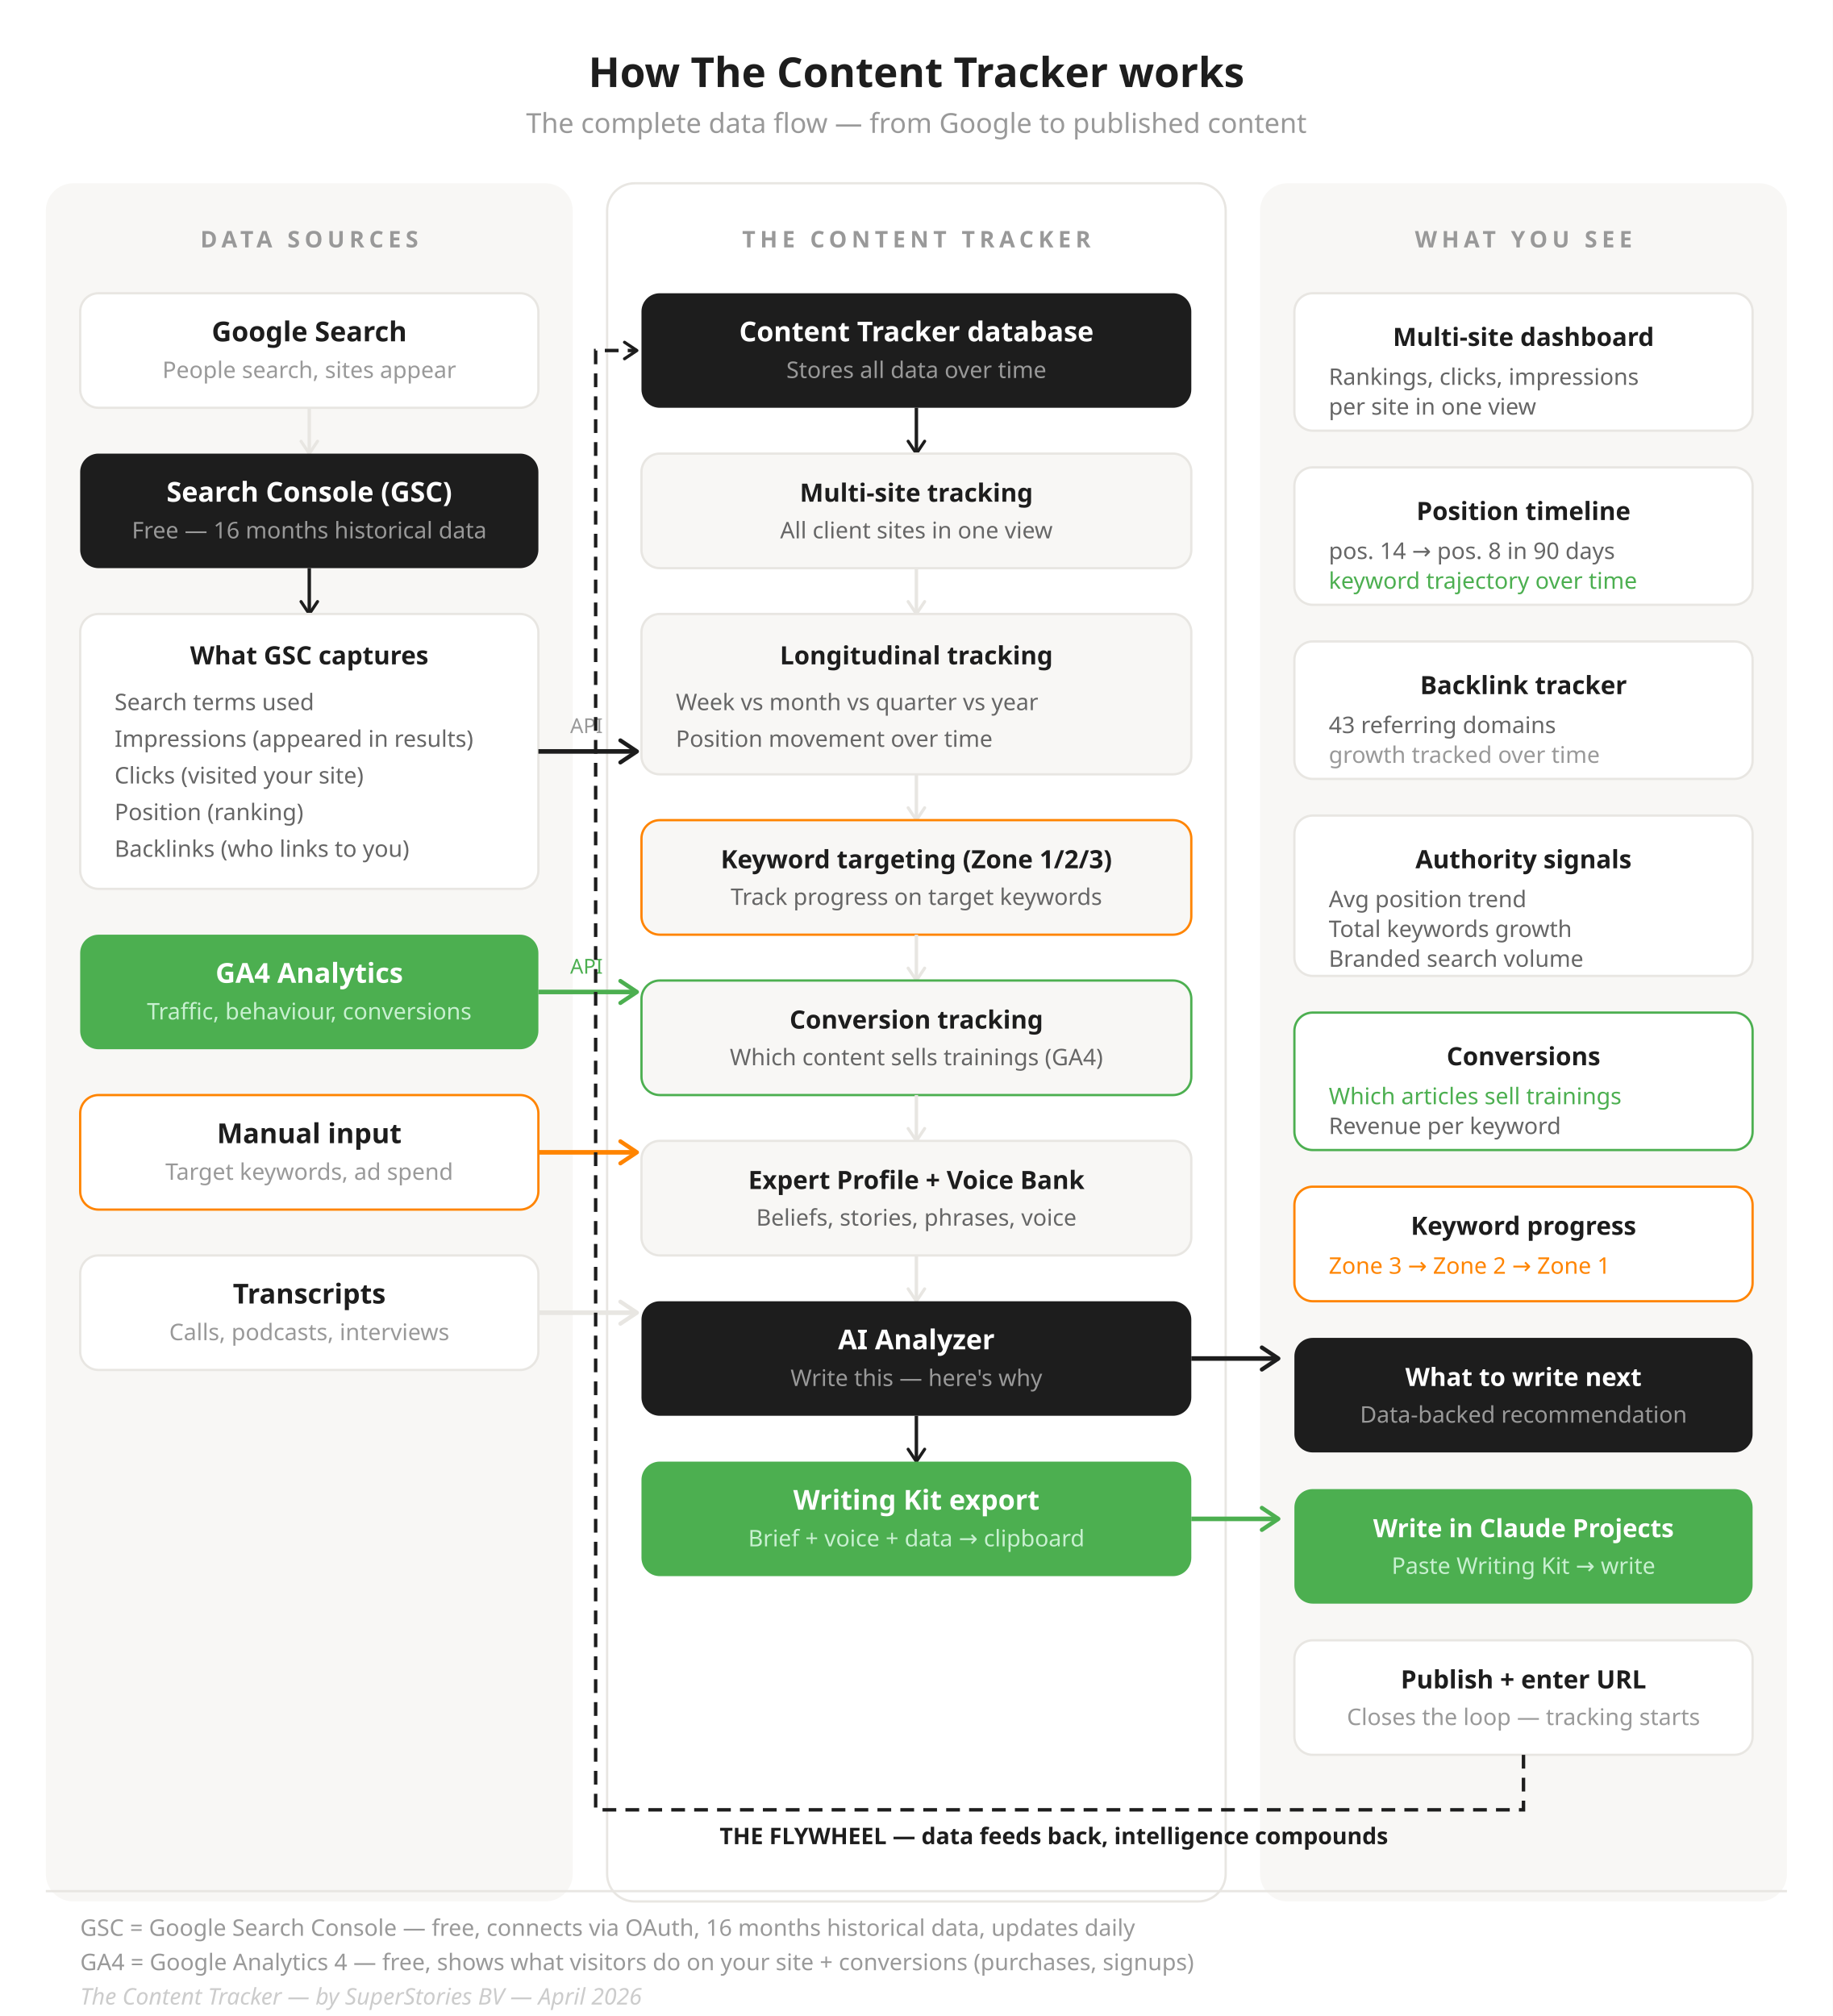
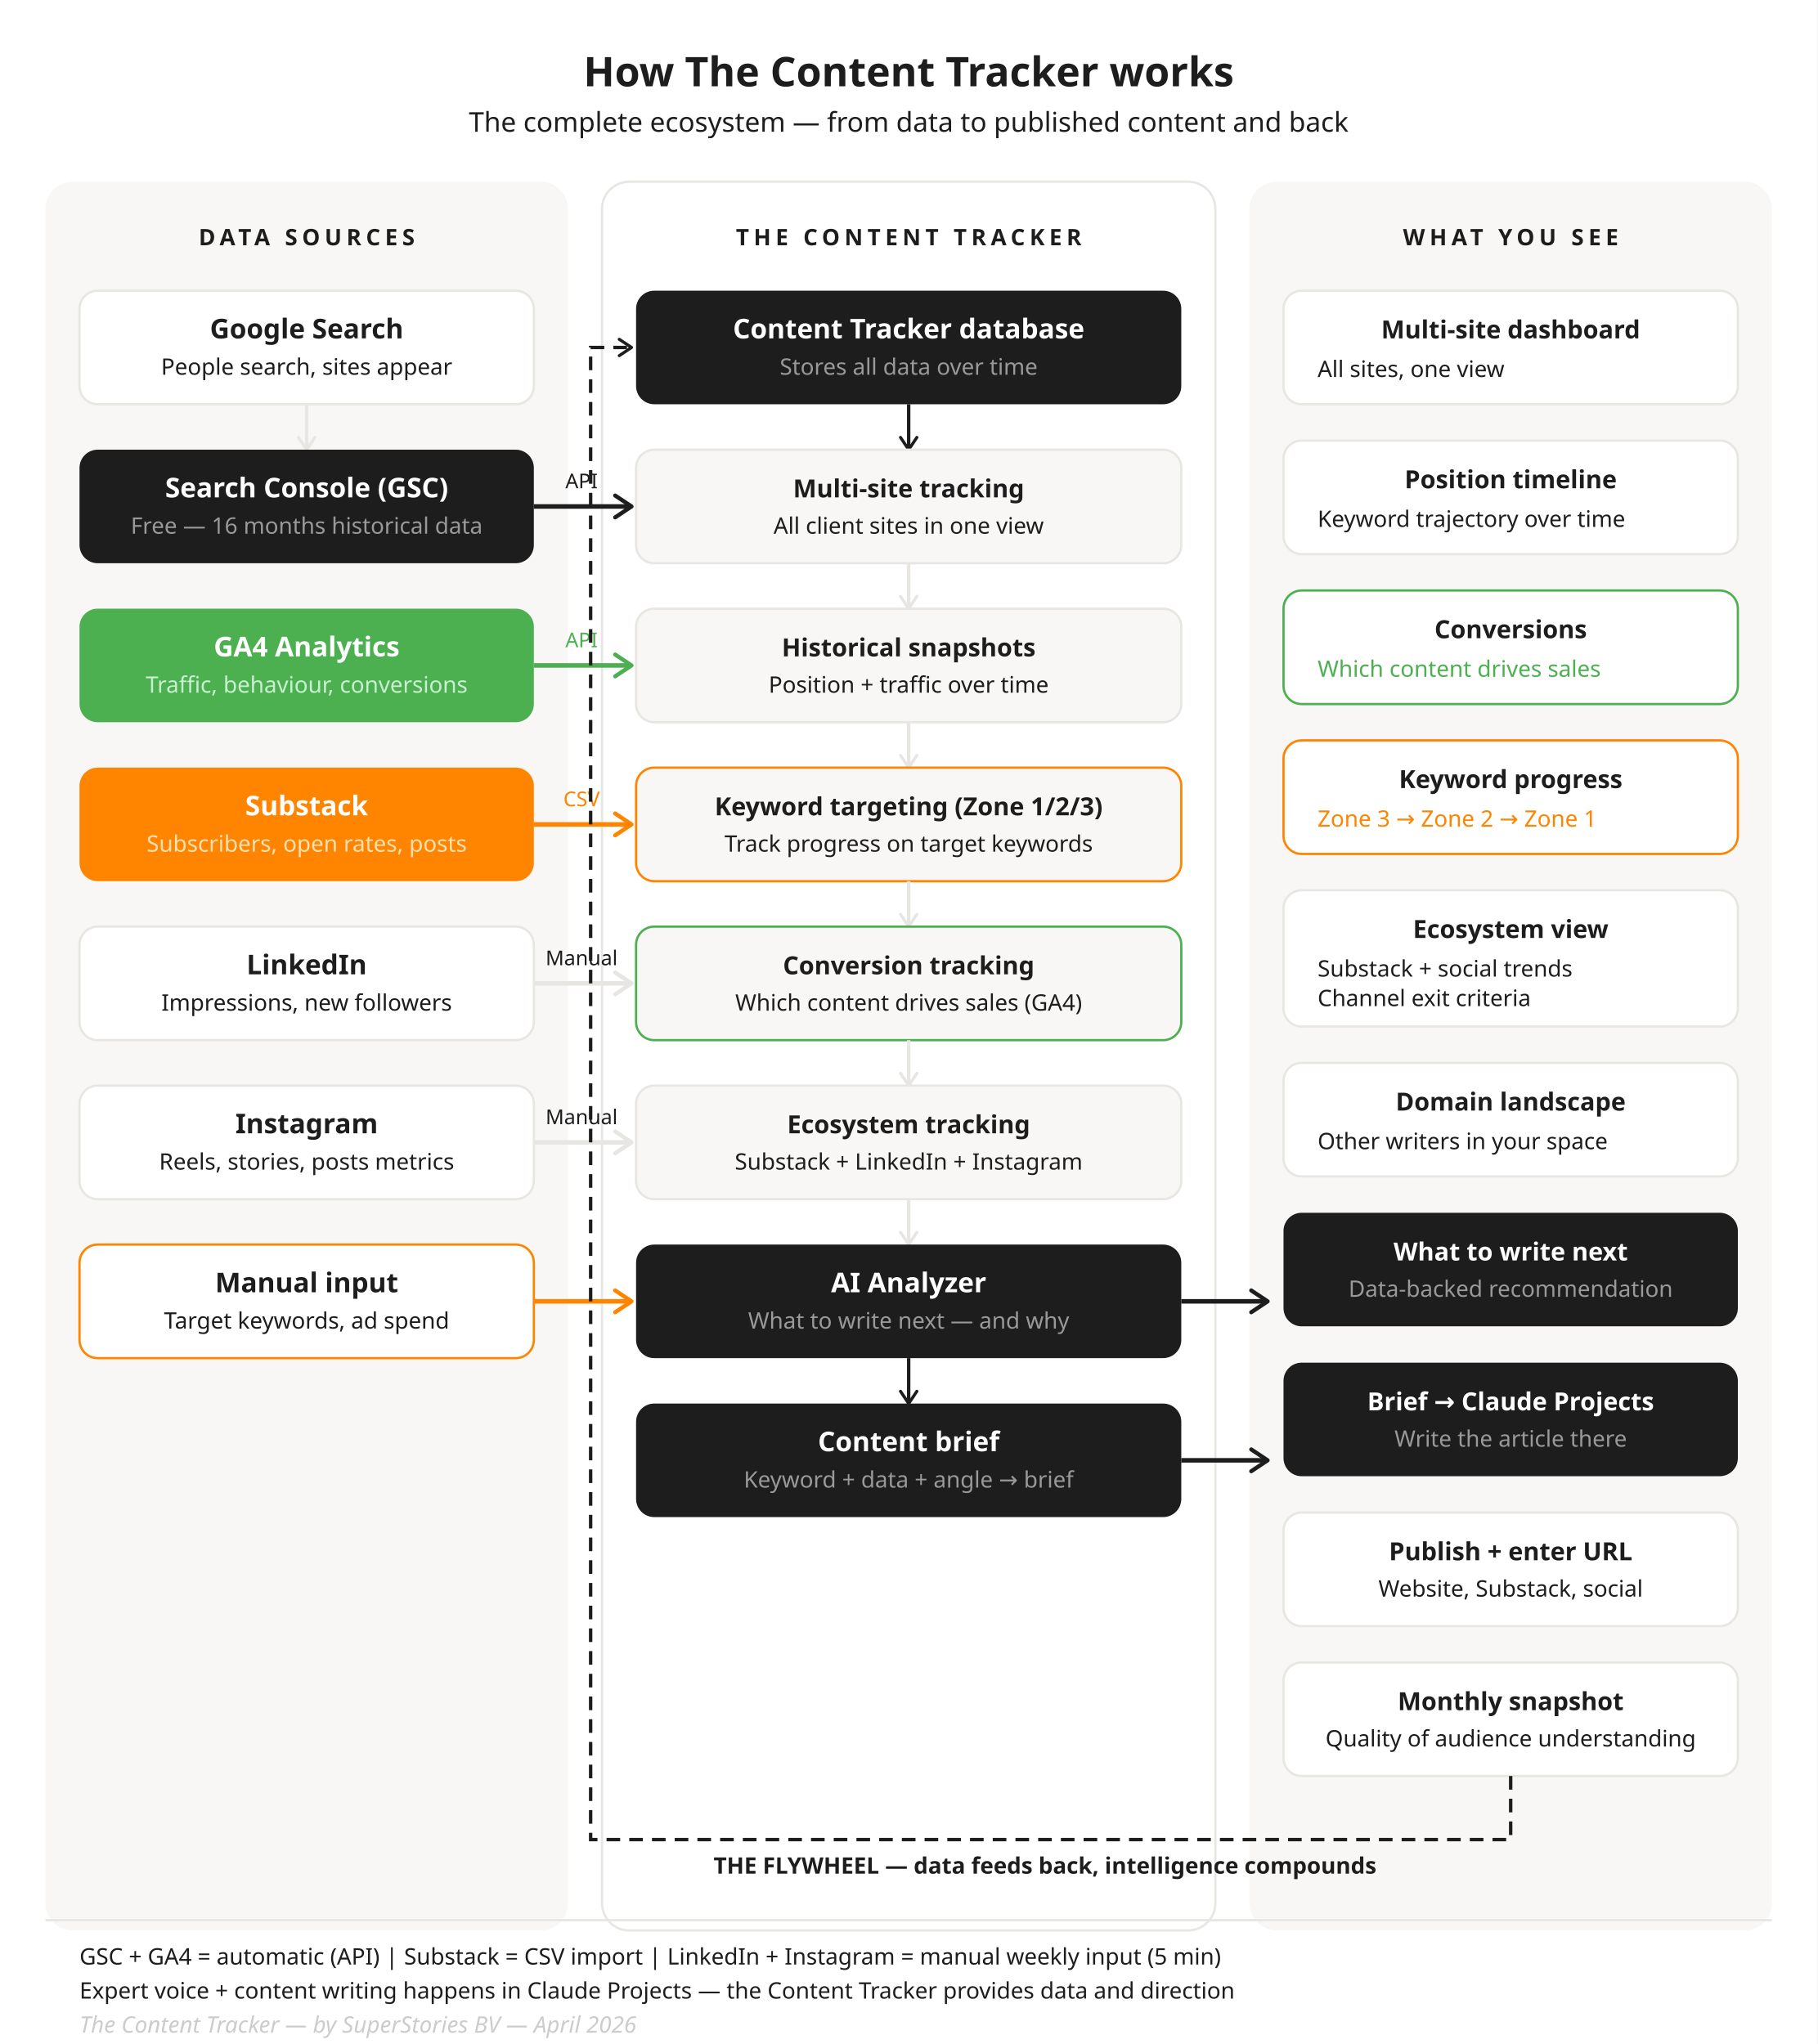
- <svg xmlns="http://www.w3.org/2000/svg" width="800" height="880" viewBox="0 0 800 880">
+ <svg xmlns="http://www.w3.org/2000/svg" width="800" height="900" viewBox="0 0 800 900">
  <style>
  text { font-family: 'Outfit', 'Segoe UI', sans-serif; }
</style>
-   <rect width="800" height="880" fill="#ffffff" />
+   <rect width="800" height="900" fill="#ffffff" />
  <text x="400" y="38" text-anchor="middle" font-size="18" font-weight="700" fill="#1d1d1d">How The Content Tracker works</text>
-   <text x="400" y="58" text-anchor="middle" font-size="12" fill="#999999">The complete data flow — from Google to published content</text>
-   <rect x="20" y="80" width="230" height="750" rx="12" fill="#F8F7F5" />
-   <rect x="265" y="80" width="270" height="750" rx="12" fill="#FFFFFF" stroke="#E8E6E2" stroke-width="1" />
-   <rect x="550" y="80" width="230" height="750" rx="12" fill="#F8F7F5" />
-   <text x="135" y="108" text-anchor="middle" font-size="10" font-weight="600" letter-spacing="2" fill="#999999">DATA SOURCES</text>
-   <text x="400" y="108" text-anchor="middle" font-size="10" font-weight="600" letter-spacing="2" fill="#999999">THE CONTENT TRACKER</text>
-   <text x="665" y="108" text-anchor="middle" font-size="10" font-weight="600" letter-spacing="2" fill="#999999">WHAT YOU SEE</text>
+   <text x="400" y="58" text-anchor="middle" font-size="12" fill="#1d1d1d">The complete ecosystem — from data to published content and back</text>
+   <rect x="20" y="80" width="230" height="770" rx="12" fill="#F8F7F5" />
+   <rect x="265" y="80" width="270" height="770" rx="12" fill="#FFFFFF" stroke="#E8E6E2" stroke-width="1" />
+   <rect x="550" y="80" width="230" height="770" rx="12" fill="#F8F7F5" />
+   <text x="135" y="108" text-anchor="middle" font-size="10" font-weight="600" letter-spacing="2" fill="#1d1d1d">DATA SOURCES</text>
+   <text x="400" y="108" text-anchor="middle" font-size="10" font-weight="600" letter-spacing="2" fill="#1d1d1d">THE CONTENT TRACKER</text>
+   <text x="665" y="108" text-anchor="middle" font-size="10" font-weight="600" letter-spacing="2" fill="#1d1d1d">WHAT YOU SEE</text>
  <rect x="35" y="128" width="200" height="50" rx="8" fill="#FFFFFF" stroke="#E8E6E2" stroke-width="1" />
  <text x="135" y="149" text-anchor="middle" font-size="12" font-weight="600" fill="#1d1d1d">Google Search</text>
-   <text x="135" y="165" text-anchor="middle" font-size="10" fill="#999999">People search, sites appear</text>
+   <text x="135" y="165" text-anchor="middle" font-size="10" fill="#1d1d1d">People search, sites appear</text>
  <line x1="135" y1="178" x2="135" y2="198" stroke="#E8E6E2" stroke-width="1.5" marker-end="url(#arr-gray)" />
  <rect x="35" y="198" width="200" height="50" rx="8" fill="#1d1d1d" />
  <text x="135" y="219" text-anchor="middle" font-size="12" font-weight="600" fill="#ffffff">Search Console (GSC)</text>
  <text x="135" y="235" text-anchor="middle" font-size="10" fill="#999999">Free — 16 months historical data</text>
-   <line x1="135" y1="248" x2="135" y2="268" stroke="#1d1d1d" stroke-width="1.5" marker-end="url(#arr-dark)" />
-   <rect x="35" y="268" width="200" height="120" rx="8" fill="#FFFFFF" stroke="#E8E6E2" stroke-width="1" />
-   <text x="135" y="290" text-anchor="middle" font-size="11" font-weight="600" fill="#1d1d1d">What GSC captures</text>
-   <text x="50" y="310" font-size="10" fill="#666666">Search terms used</text>
-   <text x="50" y="326" font-size="10" fill="#666666">Impressions (appeared in results)</text>
-   <text x="50" y="342" font-size="10" fill="#666666">Clicks (visited your site)</text>
-   <text x="50" y="358" font-size="10" fill="#666666">Position (ranking)</text>
-   <text x="50" y="374" font-size="10" fill="#666666">Backlinks (who links to you)</text>
-   <line x1="235" y1="328" x2="278" y2="328" stroke="#1d1d1d" stroke-width="2" marker-end="url(#arr-dark)" />
-   <text x="256" y="320" text-anchor="middle" font-size="9" fill="#999999">API</text>
-   <rect x="35" y="408" width="200" height="50" rx="8" fill="#4CAF50" />
-   <text x="135" y="429" text-anchor="middle" font-size="12" font-weight="600" fill="#ffffff">GA4 Analytics</text>
-   <text x="135" y="445" text-anchor="middle" font-size="10" fill="#c8f0d0">Traffic, behaviour, conversions</text>
-   <line x1="235" y1="433" x2="278" y2="433" stroke="#4CAF50" stroke-width="2" marker-end="url(#arr-green)" />
-   <text x="256" y="425" text-anchor="middle" font-size="9" fill="#4CAF50">API</text>
-   <rect x="35" y="478" width="200" height="50" rx="8" fill="#FFFFFF" stroke="#FF8400" stroke-width="1" />
-   <text x="135" y="499" text-anchor="middle" font-size="12" font-weight="600" fill="#1d1d1d">Manual input</text>
-   <text x="135" y="515" text-anchor="middle" font-size="10" fill="#999999">Target keywords, ad spend</text>
-   <line x1="235" y1="503" x2="278" y2="503" stroke="#FF8400" stroke-width="2" marker-end="url(#arr-orange)" />
-   <rect x="35" y="548" width="200" height="50" rx="8" fill="#FFFFFF" stroke="#E8E6E2" stroke-width="1" />
-   <text x="135" y="569" text-anchor="middle" font-size="12" font-weight="600" fill="#1d1d1d">Transcripts</text>
-   <text x="135" y="585" text-anchor="middle" font-size="10" fill="#999999">Calls, podcasts, interviews</text>
-   <line x1="235" y1="573" x2="278" y2="573" stroke="#E8E6E2" stroke-width="2" marker-end="url(#arr-gray)" />
+   <line x1="235" y1="223" x2="278" y2="223" stroke="#1d1d1d" stroke-width="2" marker-end="url(#arr-dark)" />
+   <text x="256" y="215" text-anchor="middle" font-size="9" fill="#1d1d1d">API</text>
+   <rect x="35" y="268" width="200" height="50" rx="8" fill="#4CAF50" />
+   <text x="135" y="289" text-anchor="middle" font-size="12" font-weight="600" fill="#ffffff">GA4 Analytics</text>
+   <text x="135" y="305" text-anchor="middle" font-size="10" fill="#c8f0d0">Traffic, behaviour, conversions</text>
+   <line x1="235" y1="293" x2="278" y2="293" stroke="#4CAF50" stroke-width="2" marker-end="url(#arr-green)" />
+   <text x="256" y="285" text-anchor="middle" font-size="9" fill="#4CAF50">API</text>
+   <rect x="35" y="338" width="200" height="50" rx="8" fill="#FF8400" />
+   <text x="135" y="359" text-anchor="middle" font-size="12" font-weight="600" fill="#ffffff">Substack</text>
+   <text x="135" y="375" text-anchor="middle" font-size="10" fill="#ffe0b2">Subscribers, open rates, posts</text>
+   <line x1="235" y1="363" x2="278" y2="363" stroke="#FF8400" stroke-width="2" marker-end="url(#arr-orange)" />
+   <text x="256" y="355" text-anchor="middle" font-size="9" fill="#FF8400">CSV</text>
+   <rect x="35" y="408" width="200" height="50" rx="8" fill="#FFFFFF" stroke="#E8E6E2" stroke-width="1" />
+   <text x="135" y="429" text-anchor="middle" font-size="12" font-weight="600" fill="#1d1d1d">LinkedIn</text>
+   <text x="135" y="445" text-anchor="middle" font-size="10" fill="#1d1d1d">Impressions, new followers</text>
+   <line x1="235" y1="433" x2="278" y2="433" stroke="#E8E6E2" stroke-width="2" marker-end="url(#arr-gray)" />
+   <text x="256" y="425" text-anchor="middle" font-size="9" fill="#1d1d1d">Manual</text>
+   <rect x="35" y="478" width="200" height="50" rx="8" fill="#FFFFFF" stroke="#E8E6E2" stroke-width="1" />
+   <text x="135" y="499" text-anchor="middle" font-size="12" font-weight="600" fill="#1d1d1d">Instagram</text>
+   <text x="135" y="515" text-anchor="middle" font-size="10" fill="#1d1d1d">Reels, stories, posts metrics</text>
+   <line x1="235" y1="503" x2="278" y2="503" stroke="#E8E6E2" stroke-width="2" marker-end="url(#arr-gray)" />
+   <text x="256" y="495" text-anchor="middle" font-size="9" fill="#1d1d1d">Manual</text>
+   <rect x="35" y="548" width="200" height="50" rx="8" fill="#FFFFFF" stroke="#FF8400" stroke-width="1" />
+   <text x="135" y="569" text-anchor="middle" font-size="12" font-weight="600" fill="#1d1d1d">Manual input</text>
+   <text x="135" y="585" text-anchor="middle" font-size="10" fill="#1d1d1d">Target keywords, ad spend</text>
+   <line x1="235" y1="573" x2="278" y2="573" stroke="#FF8400" stroke-width="2" marker-end="url(#arr-orange)" />
  <rect x="280" y="128" width="240" height="50" rx="8" fill="#1d1d1d" />
  <text x="400" y="149" text-anchor="middle" font-size="12" font-weight="600" fill="#ffffff">Content Tracker database</text>
  <text x="400" y="165" text-anchor="middle" font-size="10" fill="#999999">Stores all data over time</text>
  <line x1="400" y1="178" x2="400" y2="198" stroke="#1d1d1d" stroke-width="1.5" marker-end="url(#arr-dark)" />
  <rect x="280" y="198" width="240" height="50" rx="8" fill="#F8F7F5" stroke="#E8E6E2" stroke-width="1" />
  <text x="400" y="219" text-anchor="middle" font-size="11" font-weight="600" fill="#1d1d1d">Multi-site tracking</text>
-   <text x="400" y="235" text-anchor="middle" font-size="10" fill="#666666">All client sites in one view</text>
+   <text x="400" y="235" text-anchor="middle" font-size="10" fill="#1d1d1d">All client sites in one view</text>
  <line x1="400" y1="248" x2="400" y2="268" stroke="#E8E6E2" stroke-width="1.5" marker-end="url(#arr-gray)" />
-   <rect x="280" y="268" width="240" height="70" rx="8" fill="#F8F7F5" stroke="#E8E6E2" stroke-width="1" />
-   <text x="400" y="290" text-anchor="middle" font-size="11" font-weight="600" fill="#1d1d1d">Longitudinal tracking</text>
-   <text x="295" y="310" font-size="10" fill="#666666">Week vs month vs quarter vs year</text>
-   <text x="295" y="326" font-size="10" fill="#666666">Position movement over time</text>
-   <line x1="400" y1="338" x2="400" y2="358" stroke="#E8E6E2" stroke-width="1.5" marker-end="url(#arr-gray)" />
-   <rect x="280" y="358" width="240" height="50" rx="8" fill="#F8F7F5" stroke="#FF8400" stroke-width="1" />
-   <text x="400" y="379" text-anchor="middle" font-size="11" font-weight="600" fill="#1d1d1d">Keyword targeting (Zone 1/2/3)</text>
-   <text x="400" y="395" text-anchor="middle" font-size="10" fill="#666666">Track progress on target keywords</text>
-   <line x1="400" y1="408" x2="400" y2="428" stroke="#E8E6E2" stroke-width="1.5" marker-end="url(#arr-gray)" />
-   <rect x="280" y="428" width="240" height="50" rx="8" fill="#F8F7F5" stroke="#4CAF50" stroke-width="1" />
-   <text x="400" y="449" text-anchor="middle" font-size="11" font-weight="600" fill="#1d1d1d">Conversion tracking</text>
-   <text x="400" y="465" text-anchor="middle" font-size="10" fill="#666666">Which content sells trainings (GA4)</text>
-   <line x1="400" y1="478" x2="400" y2="498" stroke="#E8E6E2" stroke-width="1.5" marker-end="url(#arr-gray)" />
-   <rect x="280" y="498" width="240" height="50" rx="8" fill="#F8F7F5" stroke="#E8E6E2" stroke-width="1" />
-   <text x="400" y="519" text-anchor="middle" font-size="11" font-weight="600" fill="#1d1d1d">Expert Profile + Voice Bank</text>
-   <text x="400" y="535" text-anchor="middle" font-size="10" fill="#666666">Beliefs, stories, phrases, voice</text>
-   <line x1="400" y1="548" x2="400" y2="568" stroke="#E8E6E2" stroke-width="1.5" marker-end="url(#arr-gray)" />
-   <rect x="280" y="568" width="240" height="50" rx="8" fill="#1d1d1d" />
-   <text x="400" y="589" text-anchor="middle" font-size="12" font-weight="600" fill="#ffffff">AI Analyzer</text>
-   <text x="400" y="605" text-anchor="middle" font-size="10" fill="#999999">Write this — here's why</text>
-   <line x1="520" y1="593" x2="558" y2="593" stroke="#1d1d1d" stroke-width="2" marker-end="url(#arr-dark)" />
-   <line x1="400" y1="618" x2="400" y2="638" stroke="#1d1d1d" stroke-width="1.5" marker-end="url(#arr-dark)" />
-   <rect x="280" y="638" width="240" height="50" rx="8" fill="#4CAF50" />
-   <text x="400" y="659" text-anchor="middle" font-size="12" font-weight="600" fill="#ffffff">Writing Kit export</text>
-   <text x="400" y="675" text-anchor="middle" font-size="10" fill="#c8f0d0">Brief + voice + data → clipboard</text>
-   <line x1="520" y1="663" x2="558" y2="663" stroke="#4CAF50" stroke-width="2" marker-end="url(#arr-green)" />
-   <rect x="565" y="128" width="200" height="60" rx="8" fill="#FFFFFF" stroke="#E8E6E2" stroke-width="1" />
-   <text x="665" y="151" text-anchor="middle" font-size="11" font-weight="600" fill="#1d1d1d">Multi-site dashboard</text>
-   <text x="580" y="168" font-size="10" fill="#666666">Rankings, clicks, impressions</text>
-   <text x="580" y="181" font-size="10" fill="#666666">per site in one view</text>
-   <rect x="565" y="204" width="200" height="60" rx="8" fill="#FFFFFF" stroke="#E8E6E2" stroke-width="1" />
-   <text x="665" y="227" text-anchor="middle" font-size="11" font-weight="600" fill="#1d1d1d">Position timeline</text>
-   <text x="580" y="244" font-size="10" fill="#666666">pos. 14 → pos. 8 in 90 days</text>
-   <text x="580" y="257" font-size="10" fill="#4CAF50">keyword trajectory over time</text>
-   <rect x="565" y="280" width="200" height="60" rx="8" fill="#FFFFFF" stroke="#E8E6E2" stroke-width="1" />
-   <text x="665" y="303" text-anchor="middle" font-size="11" font-weight="600" fill="#1d1d1d">Backlink tracker</text>
-   <text x="580" y="320" font-size="10" fill="#666666">43 referring domains</text>
-   <text x="580" y="333" font-size="10" fill="#999999">growth tracked over time</text>
-   <rect x="565" y="356" width="200" height="70" rx="8" fill="#FFFFFF" stroke="#E8E6E2" stroke-width="1" />
-   <text x="665" y="379" text-anchor="middle" font-size="11" font-weight="600" fill="#1d1d1d">Authority signals</text>
-   <text x="580" y="396" font-size="10" fill="#666666">Avg position trend</text>
-   <text x="580" y="409" font-size="10" fill="#666666">Total keywords growth</text>
-   <text x="580" y="422" font-size="10" fill="#666666">Branded search volume</text>
-   <rect x="565" y="442" width="200" height="60" rx="8" fill="#FFFFFF" stroke="#4CAF50" stroke-width="1" />
-   <text x="665" y="465" text-anchor="middle" font-size="11" font-weight="600" fill="#1d1d1d">Conversions</text>
-   <text x="580" y="482" font-size="10" fill="#4CAF50">Which articles sell trainings</text>
-   <text x="580" y="495" font-size="10" fill="#666666">Revenue per keyword</text>
-   <rect x="565" y="518" width="200" height="50" rx="8" fill="#FFFFFF" stroke="#FF8400" stroke-width="1" />
-   <text x="665" y="539" text-anchor="middle" font-size="11" font-weight="600" fill="#1d1d1d">Keyword progress</text>
-   <text x="580" y="556" font-size="10" fill="#FF8400">Zone 3 → Zone 2 → Zone 1</text>
-   <rect x="565" y="584" width="200" height="50" rx="8" fill="#1d1d1d" />
-   <text x="665" y="605" text-anchor="middle" font-size="11" font-weight="600" fill="#ffffff">What to write next</text>
-   <text x="665" y="621" text-anchor="middle" font-size="10" fill="#999999">Data-backed recommendation</text>
-   <rect x="565" y="650" width="200" height="50" rx="8" fill="#4CAF50" />
-   <text x="665" y="671" text-anchor="middle" font-size="11" font-weight="600" fill="#ffffff">Write in Claude Projects</text>
-   <text x="665" y="687" text-anchor="middle" font-size="10" fill="#c8f0d0">Paste Writing Kit → write</text>
-   <rect x="565" y="716" width="200" height="50" rx="8" fill="#FFFFFF" stroke="#E8E6E2" stroke-width="1" />
-   <text x="665" y="737" text-anchor="middle" font-size="11" font-weight="600" fill="#1d1d1d">Publish + enter URL</text>
-   <text x="665" y="753" text-anchor="middle" font-size="10" fill="#999999">Closes the loop — tracking starts</text>
-   <path d="M 665 766 L 665 790 L 260 790 L 260 153 L 278 153" fill="none" stroke="#1d1d1d" stroke-width="1.5" stroke-dasharray="6 4" marker-end="url(#arr-dark)" />
-   <text x="460" y="805" text-anchor="middle" font-size="10" font-weight="600" fill="#1d1d1d">THE FLYWHEEL — data feeds back, intelligence compounds</text>
-   <rect x="20" y="825" width="760" height="1" fill="#E8E6E2" />
-   <text x="35" y="845" font-size="10" fill="#999999">GSC = Google Search Console — free, connects via OAuth, 16 months historical data, updates daily</text>
-   <text x="35" y="860" font-size="10" fill="#999999">GA4 = Google Analytics 4 — free, shows what visitors do on your site + conversions (purchases, signups)</text>
-   <text x="35" y="875" font-size="10" fill="#cccccc" font-style="italic">The Content Tracker — by SuperStories BV — April 2026</text>
+   <rect x="280" y="268" width="240" height="50" rx="8" fill="#F8F7F5" stroke="#E8E6E2" stroke-width="1" />
+   <text x="400" y="289" text-anchor="middle" font-size="11" font-weight="600" fill="#1d1d1d">Historical snapshots</text>
+   <text x="400" y="305" text-anchor="middle" font-size="10" fill="#1d1d1d">Position + traffic over time</text>
+   <line x1="400" y1="318" x2="400" y2="338" stroke="#E8E6E2" stroke-width="1.5" marker-end="url(#arr-gray)" />
+   <rect x="280" y="338" width="240" height="50" rx="8" fill="#F8F7F5" stroke="#FF8400" stroke-width="1" />
+   <text x="400" y="359" text-anchor="middle" font-size="11" font-weight="600" fill="#1d1d1d">Keyword targeting (Zone 1/2/3)</text>
+   <text x="400" y="375" text-anchor="middle" font-size="10" fill="#1d1d1d">Track progress on target keywords</text>
+   <line x1="400" y1="388" x2="400" y2="408" stroke="#E8E6E2" stroke-width="1.5" marker-end="url(#arr-gray)" />
+   <rect x="280" y="408" width="240" height="50" rx="8" fill="#F8F7F5" stroke="#4CAF50" stroke-width="1" />
+   <text x="400" y="429" text-anchor="middle" font-size="11" font-weight="600" fill="#1d1d1d">Conversion tracking</text>
+   <text x="400" y="445" text-anchor="middle" font-size="10" fill="#1d1d1d">Which content drives sales (GA4)</text>
+   <line x1="400" y1="458" x2="400" y2="478" stroke="#E8E6E2" stroke-width="1.5" marker-end="url(#arr-gray)" />
+   <rect x="280" y="478" width="240" height="50" rx="8" fill="#F8F7F5" stroke="#E8E6E2" stroke-width="1" />
+   <text x="400" y="499" text-anchor="middle" font-size="11" font-weight="600" fill="#1d1d1d">Ecosystem tracking</text>
+   <text x="400" y="515" text-anchor="middle" font-size="10" fill="#1d1d1d">Substack + LinkedIn + Instagram</text>
+   <line x1="400" y1="528" x2="400" y2="548" stroke="#E8E6E2" stroke-width="1.5" marker-end="url(#arr-gray)" />
+   <rect x="280" y="548" width="240" height="50" rx="8" fill="#1d1d1d" />
+   <text x="400" y="569" text-anchor="middle" font-size="12" font-weight="600" fill="#ffffff">AI Analyzer</text>
+   <text x="400" y="585" text-anchor="middle" font-size="10" fill="#999999">What to write next — and why</text>
+   <line x1="520" y1="573" x2="558" y2="573" stroke="#1d1d1d" stroke-width="2" marker-end="url(#arr-dark)" />
+   <line x1="400" y1="598" x2="400" y2="618" stroke="#1d1d1d" stroke-width="1.5" marker-end="url(#arr-dark)" />
+   <rect x="280" y="618" width="240" height="50" rx="8" fill="#1d1d1d" />
+   <text x="400" y="639" text-anchor="middle" font-size="12" font-weight="600" fill="#ffffff">Content brief</text>
+   <text x="400" y="655" text-anchor="middle" font-size="10" fill="#999999">Keyword + data + angle → brief</text>
+   <line x1="520" y1="643" x2="558" y2="643" stroke="#1d1d1d" stroke-width="2" marker-end="url(#arr-dark)" />
+   <rect x="565" y="128" width="200" height="50" rx="8" fill="#FFFFFF" stroke="#E8E6E2" stroke-width="1" />
+   <text x="665" y="149" text-anchor="middle" font-size="11" font-weight="600" fill="#1d1d1d">Multi-site dashboard</text>
+   <text x="580" y="166" font-size="10" fill="#1d1d1d">All sites, one view</text>
+   <rect x="565" y="194" width="200" height="50" rx="8" fill="#FFFFFF" stroke="#E8E6E2" stroke-width="1" />
+   <text x="665" y="215" text-anchor="middle" font-size="11" font-weight="600" fill="#1d1d1d">Position timeline</text>
+   <text x="580" y="232" font-size="10" fill="#1d1d1d">Keyword trajectory over time</text>
+   <rect x="565" y="260" width="200" height="50" rx="8" fill="#FFFFFF" stroke="#4CAF50" stroke-width="1" />
+   <text x="665" y="281" text-anchor="middle" font-size="11" font-weight="600" fill="#1d1d1d">Conversions</text>
+   <text x="580" y="298" font-size="10" fill="#4CAF50">Which content drives sales</text>
+   <rect x="565" y="326" width="200" height="50" rx="8" fill="#FFFFFF" stroke="#FF8400" stroke-width="1" />
+   <text x="665" y="347" text-anchor="middle" font-size="11" font-weight="600" fill="#1d1d1d">Keyword progress</text>
+   <text x="580" y="364" font-size="10" fill="#FF8400">Zone 3 → Zone 2 → Zone 1</text>
+   <rect x="565" y="392" width="200" height="60" rx="8" fill="#FFFFFF" stroke="#E8E6E2" stroke-width="1" />
+   <text x="665" y="413" text-anchor="middle" font-size="11" font-weight="600" fill="#1d1d1d">Ecosystem view</text>
+   <text x="580" y="430" font-size="10" fill="#1d1d1d">Substack + social trends</text>
+   <text x="580" y="443" font-size="10" fill="#1d1d1d">Channel exit criteria</text>
+   <rect x="565" y="468" width="200" height="50" rx="8" fill="#FFFFFF" stroke="#E8E6E2" stroke-width="1" />
+   <text x="665" y="489" text-anchor="middle" font-size="11" font-weight="600" fill="#1d1d1d">Domain landscape</text>
+   <text x="580" y="506" font-size="10" fill="#1d1d1d">Other writers in your space</text>
+   <rect x="565" y="534" width="200" height="50" rx="8" fill="#1d1d1d" />
+   <text x="665" y="555" text-anchor="middle" font-size="11" font-weight="600" fill="#ffffff">What to write next</text>
+   <text x="665" y="571" text-anchor="middle" font-size="10" fill="#999999">Data-backed recommendation</text>
+   <rect x="565" y="600" width="200" height="50" rx="8" fill="#1d1d1d" />
+   <text x="665" y="621" text-anchor="middle" font-size="11" font-weight="600" fill="#ffffff">Brief → Claude Projects</text>
+   <text x="665" y="637" text-anchor="middle" font-size="10" fill="#999999">Write the article there</text>
+   <rect x="565" y="666" width="200" height="50" rx="8" fill="#FFFFFF" stroke="#E8E6E2" stroke-width="1" />
+   <text x="665" y="687" text-anchor="middle" font-size="11" font-weight="600" fill="#1d1d1d">Publish + enter URL</text>
+   <text x="665" y="703" text-anchor="middle" font-size="10" fill="#1d1d1d">Website, Substack, social</text>
+   <rect x="565" y="732" width="200" height="50" rx="8" fill="#FFFFFF" stroke="#E8E6E2" stroke-width="1" />
+   <text x="665" y="753" text-anchor="middle" font-size="11" font-weight="600" fill="#1d1d1d">Monthly snapshot</text>
+   <text x="665" y="769" text-anchor="middle" font-size="10" fill="#1d1d1d">Quality of audience understanding</text>
+   <path d="M 665 782 L 665 810 L 260 810 L 260 153 L 278 153" fill="none" stroke="#1d1d1d" stroke-width="1.5" stroke-dasharray="6 4" marker-end="url(#arr-dark)" />
+   <text x="460" y="825" text-anchor="middle" font-size="10" font-weight="600" fill="#1d1d1d">THE FLYWHEEL — data feeds back, intelligence compounds</text>
+   <rect x="20" y="845" width="760" height="1" fill="#E8E6E2" />
+   <text x="35" y="865" font-size="10" fill="#1d1d1d">GSC + GA4 = automatic (API) | Substack = CSV import | LinkedIn + Instagram = manual weekly input (5 min)</text>
+   <text x="35" y="880" font-size="10" fill="#1d1d1d">Expert voice + content writing happens in Claude Projects — the Content Tracker provides data and direction</text>
+   <text x="35" y="895" font-size="10" fill="#cccccc" font-style="italic">The Content Tracker — by SuperStories BV — April 2026</text>
  <defs>
    <marker id="arr-dark" viewBox="0 0 10 10" refX="8" refY="5" markerWidth="6" markerHeight="6" orient="auto-start-reverse">
      <path d="M2 1L8 5L2 9" fill="none" stroke="#1d1d1d" stroke-width="1.5" stroke-linecap="round" stroke-linejoin="round" />
    </marker>
    <marker id="arr-gray" viewBox="0 0 10 10" refX="8" refY="5" markerWidth="6" markerHeight="6" orient="auto-start-reverse">
      <path d="M2 1L8 5L2 9" fill="none" stroke="#E8E6E2" stroke-width="1.5" stroke-linecap="round" stroke-linejoin="round" />
    </marker>
    <marker id="arr-green" viewBox="0 0 10 10" refX="8" refY="5" markerWidth="6" markerHeight="6" orient="auto-start-reverse">
      <path d="M2 1L8 5L2 9" fill="none" stroke="#4CAF50" stroke-width="1.5" stroke-linecap="round" stroke-linejoin="round" />
    </marker>
    <marker id="arr-orange" viewBox="0 0 10 10" refX="8" refY="5" markerWidth="6" markerHeight="6" orient="auto-start-reverse">
      <path d="M2 1L8 5L2 9" fill="none" stroke="#FF8400" stroke-width="1.5" stroke-linecap="round" stroke-linejoin="round" />
    </marker>
  </defs>
</svg>
